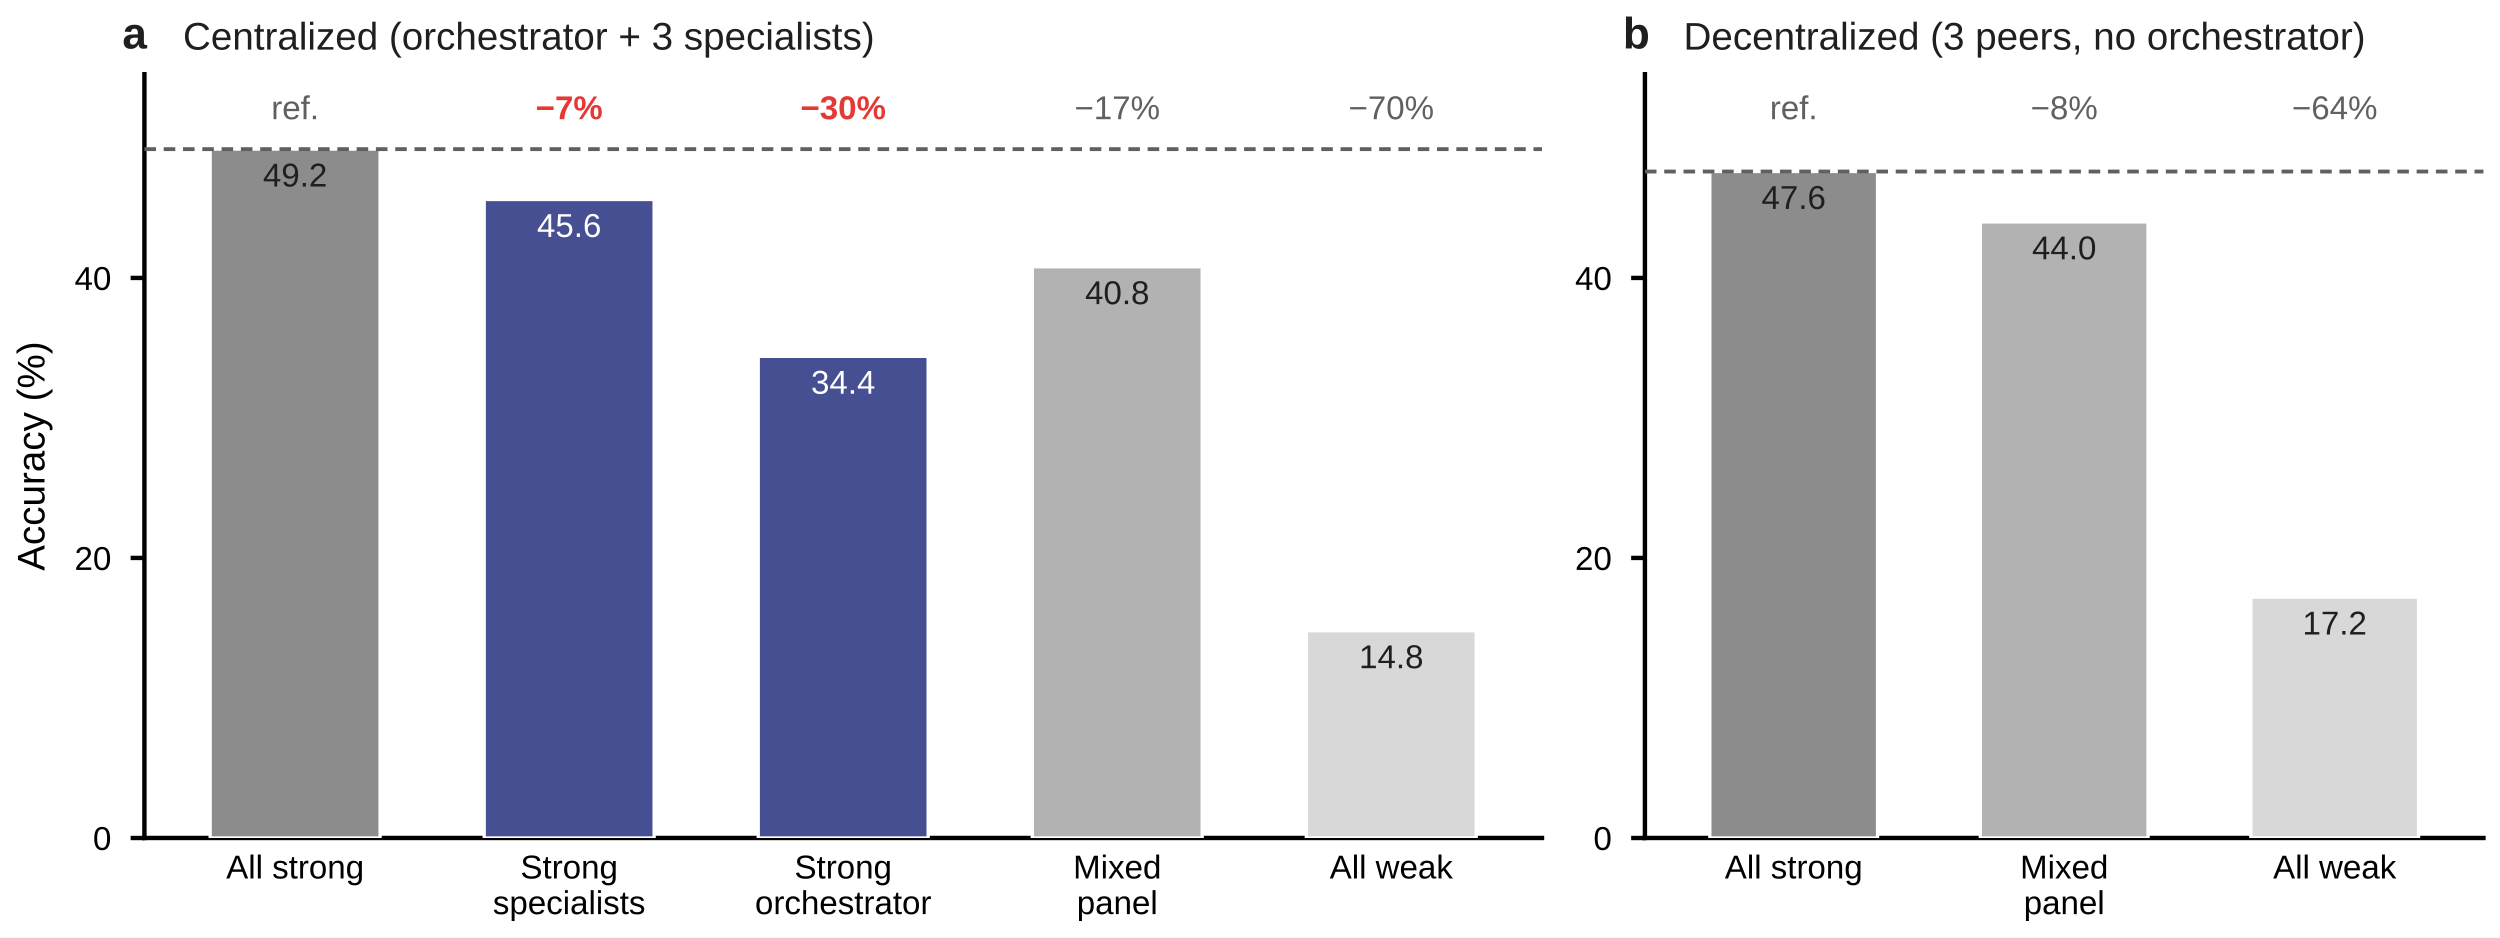
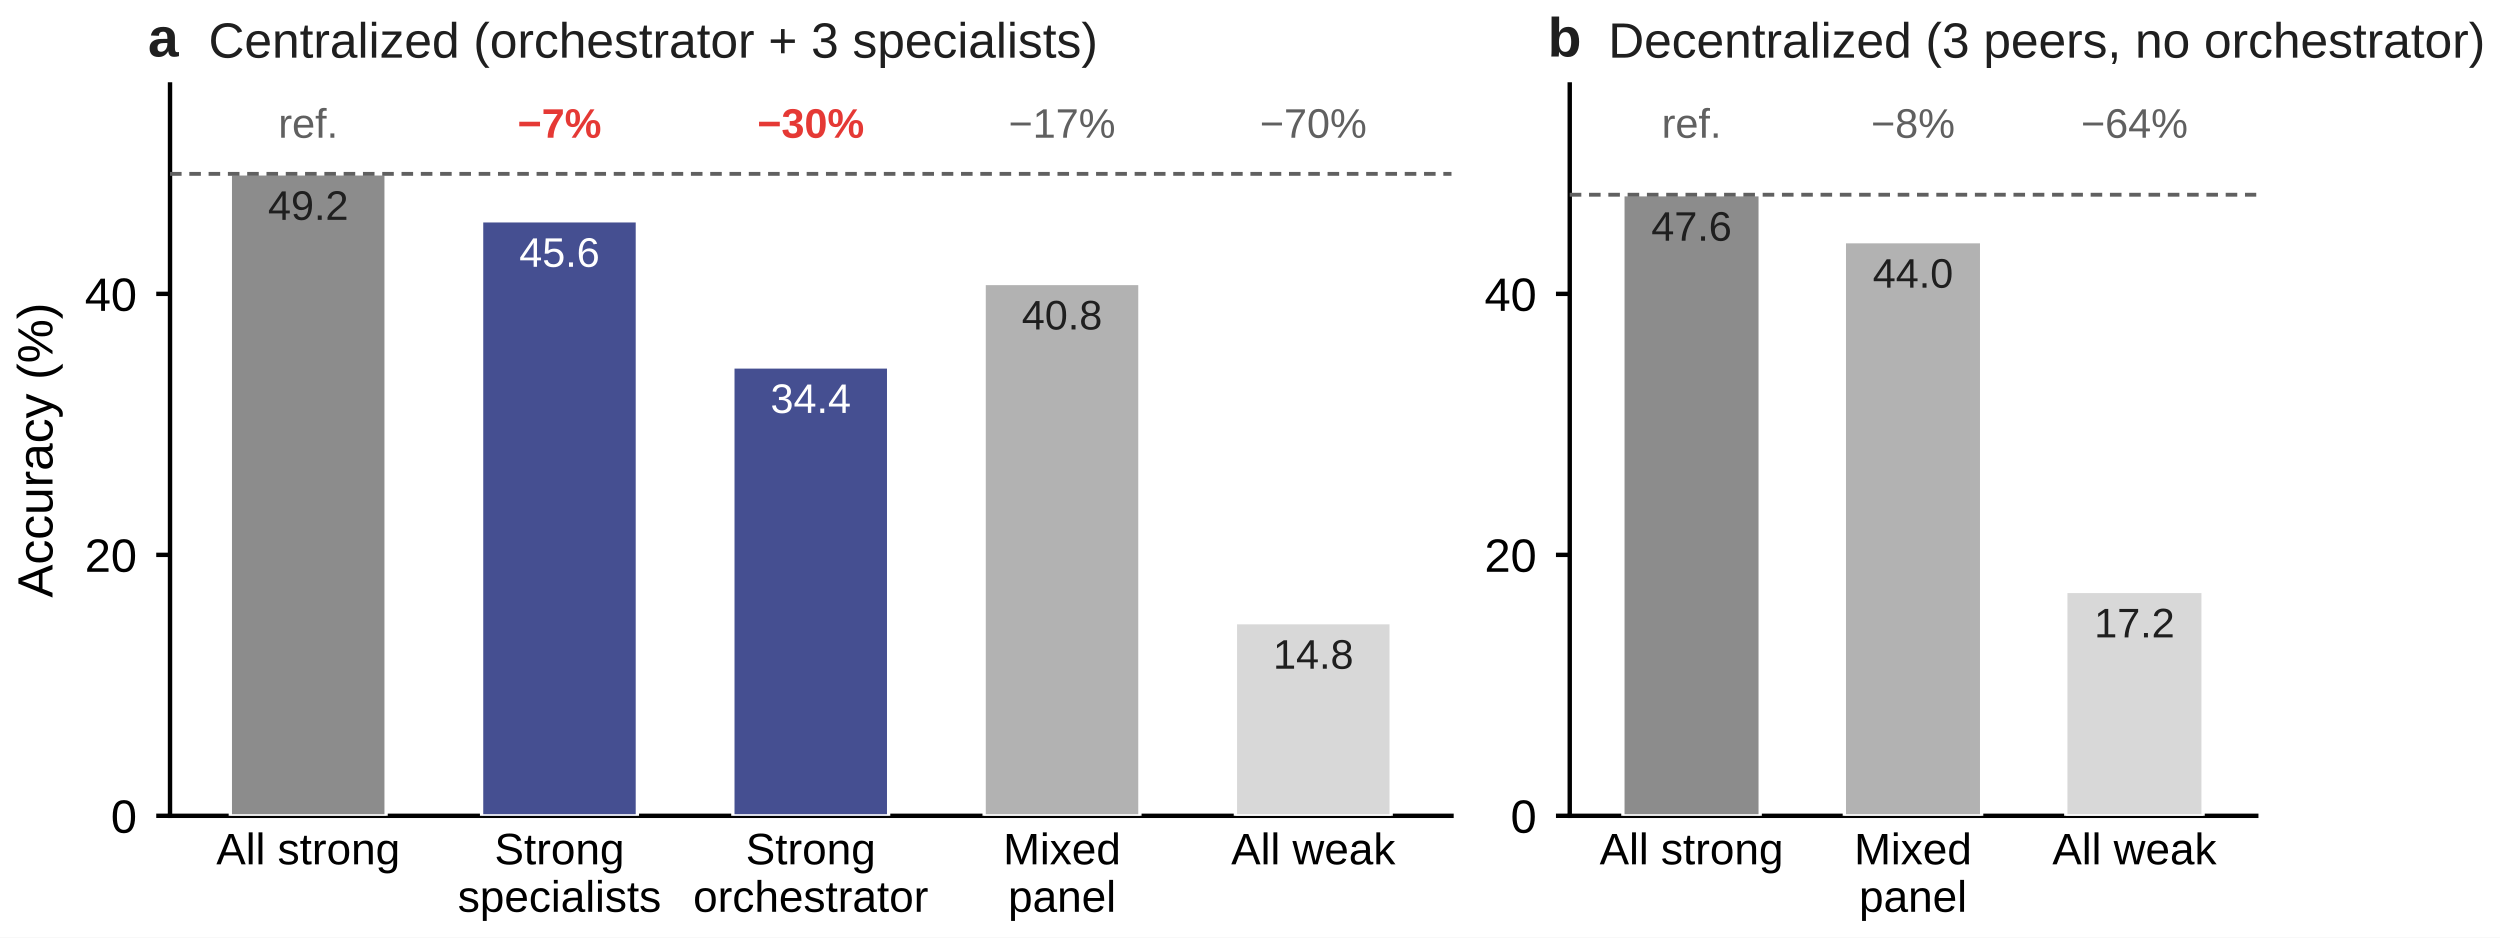
<svg xmlns="http://www.w3.org/2000/svg" xmlns:xlink="http://www.w3.org/1999/xlink" width="453.543pt" height="170.079pt" viewBox="0 0 453.543 170.079" version="1.1">
  <defs>
    <style type="text/css">*{stroke-linejoin: round; stroke-linecap: butt}</style>
  </defs>
  <g id="figure_1">
    <g id="patch_1">
      <path d="M 0 170.079  L 453.543 170.079  L 453.543 0  L 0 0  z " style="fill: #ffffff" />
    </g>
    <g id="axes_1">
      <g id="patch_2">
-         <path d="M 26.199 152.023  L 279.743 152.023  L 279.743 13.458  L 26.199 13.458  z " style="fill: #ffffff" />
+         <path d="M 30.844 148.004  L 263.324 148.004  L 263.324 15.322  L 30.844 15.322  z " style="fill: #ffffff" />
      </g>
      <g id="matplotlib.axis_1">
        <g id="xtick_1">
          <g id="line2d_1" />
          <g id="text_1">
-             <text style="font-size: 6px; font-family: 'Arial', 'Helvetica', 'Liberation Sans', 'DejaVu Sans', sans-serif; text-anchor: middle" x="53.542" y="159.371" transform="rotate(-0 53.54168 159.3707)">All strong</text>
+             <text style="font-size: 8px; font-family: 'Arial', 'Helvetica', 'Liberation Sans', 'DejaVu Sans', sans-serif; text-anchor: middle" x="55.915" y="156.802" transform="rotate(-0 55.91494 156.8015)">All strong</text>
          </g>
        </g>
        <g id="xtick_2">
          <g id="line2d_2" />
          <g id="text_2">
-             <text style="font-size: 6px; font-family: 'Arial', 'Helvetica', 'Liberation Sans', 'DejaVu Sans', sans-serif" transform="translate(94.41796 159.3707)">Strong</text>
-             <text style="font-size: 6px; font-family: 'Arial', 'Helvetica', 'Liberation Sans', 'DejaVu Sans', sans-serif" transform="translate(89.41827 165.8335)">specialists</text>
+             <text style="font-size: 8px; font-family: 'Arial', 'Helvetica', 'Liberation Sans', 'DejaVu Sans', sans-serif" transform="translate(89.71495 156.8015)">Strong</text>
+             <text style="font-size: 8px; font-family: 'Arial', 'Helvetica', 'Liberation Sans', 'DejaVu Sans', sans-serif" transform="translate(83.0487 165.4185)">specialists</text>
          </g>
        </g>
        <g id="xtick_3">
          <g id="line2d_3" />
          <g id="text_3">
-             <text style="font-size: 6px; font-family: 'Arial', 'Helvetica', 'Liberation Sans', 'DejaVu Sans', sans-serif" transform="translate(144.1325 159.3707)">Strong</text>
-             <text style="font-size: 6px; font-family: 'Arial', 'Helvetica', 'Liberation Sans', 'DejaVu Sans', sans-serif" transform="translate(136.9658 165.8335)">orchestrator</text>
+             <text style="font-size: 8px; font-family: 'Arial', 'Helvetica', 'Liberation Sans', 'DejaVu Sans', sans-serif" transform="translate(135.2993 156.8015)">Strong</text>
+             <text style="font-size: 8px; font-family: 'Arial', 'Helvetica', 'Liberation Sans', 'DejaVu Sans', sans-serif" transform="translate(125.7437 165.4185)">orchestrator</text>
          </g>
        </g>
        <g id="xtick_4">
          <g id="line2d_4" />
          <g id="text_4">
-             <text style="font-size: 6px; font-family: 'Arial', 'Helvetica', 'Liberation Sans', 'DejaVu Sans', sans-serif" transform="translate(194.6833 159.3707)">Mixed</text>
-             <text style="font-size: 6px; font-family: 'Arial', 'Helvetica', 'Liberation Sans', 'DejaVu Sans', sans-serif" transform="translate(195.3457 165.8335)">panel</text>
+             <text style="font-size: 8px; font-family: 'Arial', 'Helvetica', 'Liberation Sans', 'DejaVu Sans', sans-serif" transform="translate(181.9987 156.8015)">Mixed</text>
+             <text style="font-size: 8px; font-family: 'Arial', 'Helvetica', 'Liberation Sans', 'DejaVu Sans', sans-serif" transform="translate(182.8819 165.4185)">panel</text>
          </g>
        </g>
        <g id="xtick_5">
          <g id="line2d_5" />
          <g id="text_5">
-             <text style="font-size: 6px; font-family: 'Arial', 'Helvetica', 'Liberation Sans', 'DejaVu Sans', sans-serif; text-anchor: middle" x="252.4" y="159.371" transform="rotate(-0 252.3999 159.3707)">All weak</text>
+             <text style="font-size: 8px; font-family: 'Arial', 'Helvetica', 'Liberation Sans', 'DejaVu Sans', sans-serif; text-anchor: middle" x="238.252" y="156.802" transform="rotate(-0 238.2525 156.8015)">All weak</text>
          </g>
        </g>
      </g>
      <g id="matplotlib.axis_2">
        <g id="ytick_1">
          <g id="line2d_6">
            <defs>
-               <path id="m72c17e4bb9" d="M 0 0  L -2.5 0  " style="stroke: #000000; stroke-width: 0.8" />
+               <path id="m7fb19e2361" d="M 0 0  L -2.5 0  " style="stroke: #000000; stroke-width: 0.8" />
            </defs>
            <g>
-               <use xlink:href="#m72c17e4bb9" x="26.199" y="152.023" style="stroke: #000000; stroke-width: 0.8" />
+               <use xlink:href="#m7fb19e2361" x="30.844" y="148.004" style="stroke: #000000; stroke-width: 0.8" />
            </g>
          </g>
          <g id="text_6">
-             <text style="font-size: 6px; font-family: 'Arial', 'Helvetica', 'Liberation Sans', 'DejaVu Sans', sans-serif; text-anchor: end" x="20.199" y="154.197" transform="rotate(-0 20.19868 154.1967)">0</text>
+             <text style="font-size: 8.5px; font-family: 'Arial', 'Helvetica', 'Liberation Sans', 'DejaVu Sans', sans-serif; text-anchor: end" x="24.844" y="151.084" transform="rotate(-0 24.84352 151.0839)">0</text>
          </g>
        </g>
        <g id="ytick_2">
          <g id="line2d_7">
            <g>
-               <use xlink:href="#m72c17e4bb9" x="26.199" y="101.221" style="stroke: #000000; stroke-width: 0.8" />
+               <use xlink:href="#m7fb19e2361" x="30.844" y="100.66" style="stroke: #000000; stroke-width: 0.8" />
            </g>
          </g>
          <g id="text_7">
-             <text style="font-size: 6px; font-family: 'Arial', 'Helvetica', 'Liberation Sans', 'DejaVu Sans', sans-serif; text-anchor: end" x="20.199" y="103.395" transform="rotate(-0 20.19868 103.3953)">20</text>
+             <text style="font-size: 8.5px; font-family: 'Arial', 'Helvetica', 'Liberation Sans', 'DejaVu Sans', sans-serif; text-anchor: end" x="24.844" y="103.74" transform="rotate(-0 24.84352 103.7404)">20</text>
          </g>
        </g>
        <g id="ytick_3">
          <g id="line2d_8">
            <g>
-               <use xlink:href="#m72c17e4bb9" x="26.199" y="50.42" style="stroke: #000000; stroke-width: 0.8" />
+               <use xlink:href="#m7fb19e2361" x="30.844" y="53.317" style="stroke: #000000; stroke-width: 0.8" />
            </g>
          </g>
          <g id="text_8">
-             <text style="font-size: 6px; font-family: 'Arial', 'Helvetica', 'Liberation Sans', 'DejaVu Sans', sans-serif; text-anchor: end" x="20.199" y="52.594" transform="rotate(-0 20.19868 52.59389)">40</text>
+             <text style="font-size: 8.5px; font-family: 'Arial', 'Helvetica', 'Liberation Sans', 'DejaVu Sans', sans-serif; text-anchor: end" x="24.844" y="56.397" transform="rotate(-0 24.84352 56.3968)">40</text>
          </g>
        </g>
        <g id="text_9">
-           <text style="font-size: 7px; font-family: 'Arial', 'Helvetica', 'Liberation Sans', 'DejaVu Sans', sans-serif; text-anchor: middle" x="8.073" y="82.74" transform="rotate(-90 8.073053 82.74018)">Accuracy (%)</text>
+           <text style="font-size: 9px; font-family: 'Arial', 'Helvetica', 'Liberation Sans', 'DejaVu Sans', sans-serif; text-anchor: middle" x="9.522" y="81.663" transform="rotate(-90 9.522428 81.66306)">Accuracy (%)</text>
        </g>
      </g>
      <g id="patch_3">
-         <path d="M 26.199 152.023  L 26.199 13.458  " style="fill: none; stroke: #000000; stroke-width: 0.8; stroke-linejoin: miter; stroke-linecap: square" />
+         <path d="M 30.844 148.004  L 30.844 15.322  " style="fill: none; stroke: #000000; stroke-width: 0.8; stroke-linejoin: miter; stroke-linecap: square" />
      </g>
      <g id="patch_4">
-         <path d="M 26.199 152.023  L 279.743 152.023  " style="fill: none; stroke: #000000; stroke-width: 0.8; stroke-linejoin: miter; stroke-linecap: square" />
+         <path d="M 30.844 148.004  L 263.324 148.004  " style="fill: none; stroke: #000000; stroke-width: 0.8; stroke-linejoin: miter; stroke-linecap: square" />
      </g>
      <g id="patch_5">
-         <path d="M 38.13 152.023  L 68.953 152.023  L 68.953 27.051  L 38.13 27.051  z " clip-path="url(#pe39ea287c5)" style="fill: #8c8c8c; stroke: #ffffff; stroke-width: 0.6; stroke-linejoin: miter" />
+         <path d="M 41.784 148.004  L 70.046 148.004  L 70.046 31.539  L 41.784 31.539  z " clip-path="url(#p5b04ecde52)" style="fill: #8c8c8c; stroke: #ffffff; stroke-width: 0.6; stroke-linejoin: miter" />
      </g>
      <g id="patch_6">
-         <path d="M 87.845 152.023  L 118.668 152.023  L 118.668 36.195  L 87.845 36.195  z " clip-path="url(#pe39ea287c5)" style="fill: #454f91; stroke: #ffffff; stroke-width: 0.6; stroke-linejoin: miter" />
+         <path d="M 87.368 148.004  L 115.63 148.004  L 115.63 40.061  L 87.368 40.061  z " clip-path="url(#p5b04ecde52)" style="fill: #454f91; stroke: #ffffff; stroke-width: 0.6; stroke-linejoin: miter" />
      </g>
      <g id="patch_7">
-         <path d="M 137.559 152.023  L 168.382 152.023  L 168.382 64.644  L 137.559 64.644  z " clip-path="url(#pe39ea287c5)" style="fill: #454f91; stroke: #ffffff; stroke-width: 0.6; stroke-linejoin: miter" />
+         <path d="M 132.953 148.004  L 161.215 148.004  L 161.215 66.573  L 132.953 66.573  z " clip-path="url(#p5b04ecde52)" style="fill: #454f91; stroke: #ffffff; stroke-width: 0.6; stroke-linejoin: miter" />
      </g>
      <g id="patch_8">
-         <path d="M 187.274 152.023  L 218.097 152.023  L 218.097 48.388  L 187.274 48.388  z " clip-path="url(#pe39ea287c5)" style="fill: #b2b2b2; stroke: #ffffff; stroke-width: 0.6; stroke-linejoin: miter" />
+         <path d="M 178.537 148.004  L 206.799 148.004  L 206.799 51.423  L 178.537 51.423  z " clip-path="url(#p5b04ecde52)" style="fill: #b2b2b2; stroke: #ffffff; stroke-width: 0.6; stroke-linejoin: miter" />
      </g>
      <g id="patch_9">
-         <path d="M 236.988 152.023  L 267.811 152.023  L 267.811 114.43  L 236.988 114.43  z " clip-path="url(#pe39ea287c5)" style="fill: #d8d8d8; stroke: #ffffff; stroke-width: 0.6; stroke-linejoin: miter" />
+         <path d="M 224.121 148.004  L 252.384 148.004  L 252.384 112.97  L 224.121 112.97  z " clip-path="url(#p5b04ecde52)" style="fill: #d8d8d8; stroke: #ffffff; stroke-width: 0.6; stroke-linejoin: miter" />
      </g>
      <g id="text_10">
-         <text style="font-size: 6px; font-family: 'Arial', 'Helvetica', 'Liberation Sans', 'DejaVu Sans', sans-serif; text-anchor: middle; fill: #606060" x="53.542" y="21.624" transform="rotate(-0 53.54168 21.62359)">ref.</text>
+         <text style="font-size: 7.5px; font-family: 'Arial', 'Helvetica', 'Liberation Sans', 'DejaVu Sans', sans-serif; text-anchor: middle; fill: #606060" x="55.915" y="24.993" transform="rotate(-0 55.91494 24.99283)">ref.</text>
      </g>
      <g id="text_11">
-         <text style="font-weight: 700; font-size: 6px; font-family: 'Arial', 'Helvetica', 'Liberation Sans', 'DejaVu Sans', sans-serif; text-anchor: middle; fill: #e53935" x="103.256" y="21.624" transform="rotate(-0 103.2562 21.62359)">−7%</text>
+         <text style="font-weight: 700; font-size: 7.5px; font-family: 'Arial', 'Helvetica', 'Liberation Sans', 'DejaVu Sans', sans-serif; text-anchor: middle; fill: #e53935" x="101.499" y="24.993" transform="rotate(-0 101.4993 24.99283)">−7%</text>
      </g>
      <g id="text_12">
-         <text style="font-weight: 700; font-size: 6px; font-family: 'Arial', 'Helvetica', 'Liberation Sans', 'DejaVu Sans', sans-serif; text-anchor: middle; fill: #e53935" x="152.971" y="21.624" transform="rotate(-0 152.9708 21.62359)">−30%</text>
+         <text style="font-weight: 700; font-size: 7.5px; font-family: 'Arial', 'Helvetica', 'Liberation Sans', 'DejaVu Sans', sans-serif; text-anchor: middle; fill: #e53935" x="147.084" y="24.993" transform="rotate(-0 147.0837 24.99283)">−30%</text>
      </g>
      <g id="text_13">
-         <text style="font-size: 6px; font-family: 'Arial', 'Helvetica', 'Liberation Sans', 'DejaVu Sans', sans-serif; text-anchor: middle; fill: #606060" x="202.685" y="21.624" transform="rotate(-0 202.6854 21.62359)">−17%</text>
+         <text style="font-size: 7.5px; font-family: 'Arial', 'Helvetica', 'Liberation Sans', 'DejaVu Sans', sans-serif; text-anchor: middle; fill: #606060" x="192.668" y="24.993" transform="rotate(-0 192.6681 24.99283)">−17%</text>
      </g>
      <g id="text_14">
-         <text style="font-size: 6px; font-family: 'Arial', 'Helvetica', 'Liberation Sans', 'DejaVu Sans', sans-serif; text-anchor: middle; fill: #606060" x="252.4" y="21.624" transform="rotate(-0 252.3999 21.62359)">−70%</text>
+         <text style="font-size: 7.5px; font-family: 'Arial', 'Helvetica', 'Liberation Sans', 'DejaVu Sans', sans-serif; text-anchor: middle; fill: #606060" x="238.252" y="24.993" transform="rotate(-0 238.2525 24.99283)">−70%</text>
      </g>
      <g id="text_15">
-         <text style="font-size: 7px; font-family: 'Arial', 'Helvetica', 'Liberation Sans', 'DejaVu Sans', sans-serif; text-anchor: start; fill: #1f1f1f" x="33.199" y="9.005" transform="rotate(-0 33.19868 9.00524)">Centralized (orchestrator + 3 specialists)</text>
+         <text style="font-size: 9px; font-family: 'Arial', 'Helvetica', 'Liberation Sans', 'DejaVu Sans', sans-serif; text-anchor: start; fill: #1f1f1f" x="37.844" y="10.455" transform="rotate(-0 37.84352 10.45462)">Centralized (orchestrator + 3 specialists)</text>
      </g>
      <g id="text_16">
-         <text style="font-weight: 700; font-size: 8px; font-family: 'Arial', 'Helvetica', 'Liberation Sans', 'DejaVu Sans', sans-serif; text-anchor: start; fill: #1f1f1f" x="22.199" y="8.798" transform="rotate(-0 22.19868 8.79774)">a</text>
+         <text style="font-weight: 700; font-size: 10px; font-family: 'Arial', 'Helvetica', 'Liberation Sans', 'DejaVu Sans', sans-serif; text-anchor: start; fill: #1f1f1f" x="26.844" y="10.247" transform="rotate(-0 26.84352 10.24712)">a</text>
      </g>
      <g id="line2d_9">
-         <path d="M 26.199 27.051  L 279.743 27.051  " clip-path="url(#pe39ea287c5)" style="fill: none; stroke-dasharray: 2.1,1.4; stroke-dashoffset: 0; stroke: #606060; stroke-width: 0.7" />
+         <path d="M 30.844 31.539  L 263.324 31.539  " clip-path="url(#p5b04ecde52)" style="fill: none; stroke-dasharray: 2.1,1.4; stroke-dashoffset: 0; stroke: #606060; stroke-width: 0.7" />
      </g>
      <g id="text_17">
-         <text style="font-size: 6px; font-family: 'Arial', 'Helvetica', 'Liberation Sans', 'DejaVu Sans', sans-serif; text-anchor: middle; fill: #1f1f1f" x="53.542" y="33.839" transform="rotate(-0 53.54168 33.83916)">49.2</text>
+         <text style="font-size: 7.5px; font-family: 'Arial', 'Helvetica', 'Liberation Sans', 'DejaVu Sans', sans-serif; text-anchor: middle; fill: #1f1f1f" x="55.915" y="39.885" transform="rotate(-0 55.91494 39.88469)">49.2</text>
      </g>
      <g id="text_18">
-         <text style="font-size: 6px; font-family: 'Arial', 'Helvetica', 'Liberation Sans', 'DejaVu Sans', sans-serif; text-anchor: middle; fill: #ffffff" x="103.256" y="42.983" transform="rotate(-0 103.2562 42.98341)">45.6</text>
+         <text style="font-size: 7.5px; font-family: 'Arial', 'Helvetica', 'Liberation Sans', 'DejaVu Sans', sans-serif; text-anchor: middle; fill: #ffffff" x="101.499" y="48.407" transform="rotate(-0 101.4993 48.40653)">45.6</text>
      </g>
      <g id="text_19">
-         <text style="font-size: 6px; font-family: 'Arial', 'Helvetica', 'Liberation Sans', 'DejaVu Sans', sans-serif; text-anchor: middle; fill: #ffffff" x="152.971" y="71.432" transform="rotate(-0 152.9708 71.43219)">34.4</text>
+         <text style="font-size: 7.5px; font-family: 'Arial', 'Helvetica', 'Liberation Sans', 'DejaVu Sans', sans-serif; text-anchor: middle; fill: #ffffff" x="147.084" y="74.919" transform="rotate(-0 147.0837 74.91892)">34.4</text>
      </g>
      <g id="text_20">
-         <text style="font-size: 6px; font-family: 'Arial', 'Helvetica', 'Liberation Sans', 'DejaVu Sans', sans-serif; text-anchor: middle; fill: #1f1f1f" x="202.685" y="55.176" transform="rotate(-0 202.6854 55.17575)">40.8</text>
+         <text style="font-size: 7.5px; font-family: 'Arial', 'Helvetica', 'Liberation Sans', 'DejaVu Sans', sans-serif; text-anchor: middle; fill: #1f1f1f" x="192.668" y="59.769" transform="rotate(-0 192.6681 59.76898)">40.8</text>
      </g>
      <g id="text_21">
-         <text style="font-size: 6px; font-family: 'Arial', 'Helvetica', 'Liberation Sans', 'DejaVu Sans', sans-serif; text-anchor: middle; fill: #1f1f1f" x="252.4" y="121.218" transform="rotate(-0 252.3999 121.2176)">14.8</text>
+         <text style="font-size: 7.5px; font-family: 'Arial', 'Helvetica', 'Liberation Sans', 'DejaVu Sans', sans-serif; text-anchor: middle; fill: #1f1f1f" x="238.252" y="121.316" transform="rotate(-0 238.2525 121.3156)">14.8</text>
      </g>
    </g>
    <g id="axes_2">
      <g id="patch_10">
-         <path d="M 298.417 152.023  L 450.543 152.023  L 450.543 13.458  L 298.417 13.458  z " style="fill: #ffffff" />
+         <path d="M 284.778 148.004  L 409.321 148.004  L 409.321 15.322  L 284.778 15.322  z " style="fill: #ffffff" />
      </g>
      <g id="matplotlib.axis_3">
        <g id="xtick_6">
          <g id="line2d_10" />
          <g id="text_22">
-             <text style="font-size: 6px; font-family: 'Arial', 'Helvetica', 'Liberation Sans', 'DejaVu Sans', sans-serif; text-anchor: middle" x="325.407" y="159.371" transform="rotate(-0 325.4067 159.3707)">All strong</text>
+             <text style="font-size: 8px; font-family: 'Arial', 'Helvetica', 'Liberation Sans', 'DejaVu Sans', sans-serif; text-anchor: middle" x="306.874" y="156.802" transform="rotate(-0 306.8743 156.8015)">All strong</text>
          </g>
        </g>
        <g id="xtick_7">
          <g id="line2d_11" />
          <g id="text_23">
-             <text style="font-size: 6px; font-family: 'Arial', 'Helvetica', 'Liberation Sans', 'DejaVu Sans', sans-serif" transform="translate(366.4778 159.3707)">Mixed</text>
-             <text style="font-size: 6px; font-family: 'Arial', 'Helvetica', 'Liberation Sans', 'DejaVu Sans', sans-serif" transform="translate(367.1401 165.8335)">panel</text>
+             <text style="font-size: 8px; font-family: 'Arial', 'Helvetica', 'Liberation Sans', 'DejaVu Sans', sans-serif" transform="translate(336.3801 156.8015)">Mixed</text>
+             <text style="font-size: 8px; font-family: 'Arial', 'Helvetica', 'Liberation Sans', 'DejaVu Sans', sans-serif" transform="translate(337.2633 165.4185)">panel</text>
          </g>
        </g>
        <g id="xtick_8">
          <g id="line2d_12" />
          <g id="text_24">
-             <text style="font-size: 6px; font-family: 'Arial', 'Helvetica', 'Liberation Sans', 'DejaVu Sans', sans-serif; text-anchor: middle" x="423.553" y="159.371" transform="rotate(-0 423.5529 159.3707)">All weak</text>
+             <text style="font-size: 8px; font-family: 'Arial', 'Helvetica', 'Liberation Sans', 'DejaVu Sans', sans-serif; text-anchor: middle" x="387.225" y="156.802" transform="rotate(-0 387.2247 156.8015)">All weak</text>
          </g>
        </g>
      </g>
      <g id="matplotlib.axis_4">
        <g id="ytick_4">
          <g id="line2d_13">
            <g>
-               <use xlink:href="#m72c17e4bb9" x="298.417" y="152.023" style="stroke: #000000; stroke-width: 0.8" />
+               <use xlink:href="#m7fb19e2361" x="284.778" y="148.004" style="stroke: #000000; stroke-width: 0.8" />
            </g>
          </g>
          <g id="text_25">
-             <text style="font-size: 6px; font-family: 'Arial', 'Helvetica', 'Liberation Sans', 'DejaVu Sans', sans-serif; text-anchor: end" x="292.417" y="154.197" transform="rotate(-0 292.4165 154.1967)">0</text>
+             <text style="font-size: 8.5px; font-family: 'Arial', 'Helvetica', 'Liberation Sans', 'DejaVu Sans', sans-serif; text-anchor: end" x="278.778" y="151.084" transform="rotate(-0 278.778 151.0839)">0</text>
          </g>
        </g>
        <g id="ytick_5">
          <g id="line2d_14">
            <g>
-               <use xlink:href="#m72c17e4bb9" x="298.417" y="101.221" style="stroke: #000000; stroke-width: 0.8" />
+               <use xlink:href="#m7fb19e2361" x="284.778" y="100.66" style="stroke: #000000; stroke-width: 0.8" />
            </g>
          </g>
          <g id="text_26">
-             <text style="font-size: 6px; font-family: 'Arial', 'Helvetica', 'Liberation Sans', 'DejaVu Sans', sans-serif; text-anchor: end" x="292.417" y="103.395" transform="rotate(-0 292.4165 103.3953)">20</text>
+             <text style="font-size: 8.5px; font-family: 'Arial', 'Helvetica', 'Liberation Sans', 'DejaVu Sans', sans-serif; text-anchor: end" x="278.778" y="103.74" transform="rotate(-0 278.778 103.7404)">20</text>
          </g>
        </g>
        <g id="ytick_6">
          <g id="line2d_15">
            <g>
-               <use xlink:href="#m72c17e4bb9" x="298.417" y="50.42" style="stroke: #000000; stroke-width: 0.8" />
+               <use xlink:href="#m7fb19e2361" x="284.778" y="53.317" style="stroke: #000000; stroke-width: 0.8" />
            </g>
          </g>
          <g id="text_27">
-             <text style="font-size: 6px; font-family: 'Arial', 'Helvetica', 'Liberation Sans', 'DejaVu Sans', sans-serif; text-anchor: end" x="292.417" y="52.594" transform="rotate(-0 292.4165 52.59389)">40</text>
+             <text style="font-size: 8.5px; font-family: 'Arial', 'Helvetica', 'Liberation Sans', 'DejaVu Sans', sans-serif; text-anchor: end" x="278.778" y="56.397" transform="rotate(-0 278.778 56.3968)">40</text>
          </g>
        </g>
      </g>
      <g id="patch_11">
-         <path d="M 298.417 152.023  L 298.417 13.458  " style="fill: none; stroke: #000000; stroke-width: 0.8; stroke-linejoin: miter; stroke-linecap: square" />
+         <path d="M 284.778 148.004  L 284.778 15.322  " style="fill: none; stroke: #000000; stroke-width: 0.8; stroke-linejoin: miter; stroke-linecap: square" />
      </g>
      <g id="patch_12">
-         <path d="M 298.417 152.023  L 450.543 152.023  " style="fill: none; stroke: #000000; stroke-width: 0.8; stroke-linejoin: miter; stroke-linecap: square" />
+         <path d="M 284.778 148.004  L 409.321 148.004  " style="fill: none; stroke: #000000; stroke-width: 0.8; stroke-linejoin: miter; stroke-linecap: square" />
      </g>
      <g id="patch_13">
-         <path d="M 310.194 152.023  L 340.619 152.023  L 340.619 31.115  L 310.194 31.115  z " clip-path="url(#pddd0bd2577)" style="fill: #8c8c8c; stroke: #ffffff; stroke-width: 0.6; stroke-linejoin: miter" />
+         <path d="M 294.42 148.004  L 319.329 148.004  L 319.329 35.326  L 294.42 35.326  z " clip-path="url(#pf9bcc0f743)" style="fill: #8c8c8c; stroke: #ffffff; stroke-width: 0.6; stroke-linejoin: miter" />
      </g>
      <g id="patch_14">
-         <path d="M 359.267 152.023  L 389.692 152.023  L 389.692 40.26  L 359.267 40.26  z " clip-path="url(#pddd0bd2577)" style="fill: #b2b2b2; stroke: #ffffff; stroke-width: 0.6; stroke-linejoin: miter" />
+         <path d="M 334.595 148.004  L 359.504 148.004  L 359.504 43.848  L 334.595 43.848  z " clip-path="url(#pf9bcc0f743)" style="fill: #b2b2b2; stroke: #ffffff; stroke-width: 0.6; stroke-linejoin: miter" />
      </g>
      <g id="patch_15">
-         <path d="M 408.34 152.023  L 438.766 152.023  L 438.766 108.333  L 408.34 108.333  z " clip-path="url(#pddd0bd2577)" style="fill: #d8d8d8; stroke: #ffffff; stroke-width: 0.6; stroke-linejoin: miter" />
+         <path d="M 374.77 148.004  L 399.679 148.004  L 399.679 107.289  L 374.77 107.289  z " clip-path="url(#pf9bcc0f743)" style="fill: #d8d8d8; stroke: #ffffff; stroke-width: 0.6; stroke-linejoin: miter" />
      </g>
      <g id="text_28">
-         <text style="font-size: 6px; font-family: 'Arial', 'Helvetica', 'Liberation Sans', 'DejaVu Sans', sans-serif; text-anchor: middle; fill: #606060" x="325.407" y="21.624" transform="rotate(-0 325.4067 21.62359)">ref.</text>
+         <text style="font-size: 7.5px; font-family: 'Arial', 'Helvetica', 'Liberation Sans', 'DejaVu Sans', sans-serif; text-anchor: middle; fill: #606060" x="306.874" y="24.993" transform="rotate(-0 306.8743 24.99283)">ref.</text>
      </g>
      <g id="text_29">
-         <text style="font-size: 6px; font-family: 'Arial', 'Helvetica', 'Liberation Sans', 'DejaVu Sans', sans-serif; text-anchor: middle; fill: #606060" x="374.48" y="21.624" transform="rotate(-0 374.4798 21.62359)">−8%</text>
+         <text style="font-size: 7.5px; font-family: 'Arial', 'Helvetica', 'Liberation Sans', 'DejaVu Sans', sans-serif; text-anchor: middle; fill: #606060" x="347.05" y="24.993" transform="rotate(-0 347.0495 24.99283)">−8%</text>
      </g>
      <g id="text_30">
-         <text style="font-size: 6px; font-family: 'Arial', 'Helvetica', 'Liberation Sans', 'DejaVu Sans', sans-serif; text-anchor: middle; fill: #606060" x="423.553" y="21.624" transform="rotate(-0 423.5529 21.62359)">−64%</text>
+         <text style="font-size: 7.5px; font-family: 'Arial', 'Helvetica', 'Liberation Sans', 'DejaVu Sans', sans-serif; text-anchor: middle; fill: #606060" x="387.225" y="24.993" transform="rotate(-0 387.2247 24.99283)">−64%</text>
      </g>
      <g id="text_31">
-         <text style="font-size: 7px; font-family: 'Arial', 'Helvetica', 'Liberation Sans', 'DejaVu Sans', sans-serif; text-anchor: start; fill: #1f1f1f" x="305.417" y="9.005" transform="rotate(-0 305.4165 9.00524)">Decentralized (3 peers, no orchestrator)</text>
+         <text style="font-size: 9px; font-family: 'Arial', 'Helvetica', 'Liberation Sans', 'DejaVu Sans', sans-serif; text-anchor: start; fill: #1f1f1f" x="291.778" y="10.455" transform="rotate(-0 291.778 10.45462)">Decentralized (3 peers, no orchestrator)</text>
      </g>
      <g id="text_32">
-         <text style="font-weight: 700; font-size: 8px; font-family: 'Arial', 'Helvetica', 'Liberation Sans', 'DejaVu Sans', sans-serif; text-anchor: start; fill: #1f1f1f" x="294.417" y="8.798" transform="rotate(-0 294.4165 8.79774)">b</text>
+         <text style="font-weight: 700; font-size: 10px; font-family: 'Arial', 'Helvetica', 'Liberation Sans', 'DejaVu Sans', sans-serif; text-anchor: start; fill: #1f1f1f" x="280.778" y="10.247" transform="rotate(-0 280.778 10.24712)">b</text>
      </g>
      <g id="line2d_16">
-         <path d="M 298.417 31.115  L 450.543 31.115  " clip-path="url(#pddd0bd2577)" style="fill: none; stroke-dasharray: 2.1,1.4; stroke-dashoffset: 0; stroke: #606060; stroke-width: 0.7" />
+         <path d="M 284.778 35.326  L 409.321 35.326  " clip-path="url(#pf9bcc0f743)" style="fill: none; stroke-dasharray: 2.1,1.4; stroke-dashoffset: 0; stroke: #606060; stroke-width: 0.7" />
      </g>
      <g id="text_33">
-         <text style="font-size: 6px; font-family: 'Arial', 'Helvetica', 'Liberation Sans', 'DejaVu Sans', sans-serif; text-anchor: middle; fill: #1f1f1f" x="325.407" y="37.903" transform="rotate(-0 325.4067 37.90327)">47.6</text>
+         <text style="font-size: 7.5px; font-family: 'Arial', 'Helvetica', 'Liberation Sans', 'DejaVu Sans', sans-serif; text-anchor: middle; fill: #1f1f1f" x="306.874" y="43.672" transform="rotate(-0 306.8743 43.67217)">47.6</text>
      </g>
      <g id="text_34">
-         <text style="font-size: 6px; font-family: 'Arial', 'Helvetica', 'Liberation Sans', 'DejaVu Sans', sans-serif; text-anchor: middle; fill: #1f1f1f" x="374.48" y="47.048" transform="rotate(-0 374.4798 47.04752)">44.0</text>
+         <text style="font-size: 7.5px; font-family: 'Arial', 'Helvetica', 'Liberation Sans', 'DejaVu Sans', sans-serif; text-anchor: middle; fill: #1f1f1f" x="347.05" y="52.194" transform="rotate(-0 347.0495 52.19401)">44.0</text>
      </g>
      <g id="text_35">
-         <text style="font-size: 6px; font-family: 'Arial', 'Helvetica', 'Liberation Sans', 'DejaVu Sans', sans-serif; text-anchor: middle; fill: #1f1f1f" x="423.553" y="115.121" transform="rotate(-0 423.5529 115.1214)">17.2</text>
+         <text style="font-size: 7.5px; font-family: 'Arial', 'Helvetica', 'Liberation Sans', 'DejaVu Sans', sans-serif; text-anchor: middle; fill: #1f1f1f" x="387.225" y="115.634" transform="rotate(-0 387.2247 115.6344)">17.2</text>
      </g>
    </g>
  </g>
  <defs>
-     <clipPath id="pe39ea287c5">
-       <rect x="26.199" y="13.458" width="253.544" height="138.565" />
+     <clipPath id="p5b04ecde52">
+       <rect x="30.844" y="15.322" width="232.48" height="132.682" />
    </clipPath>
-     <clipPath id="pddd0bd2577">
-       <rect x="298.417" y="13.458" width="152.127" height="138.565" />
+     <clipPath id="pf9bcc0f743">
+       <rect x="284.778" y="15.322" width="124.543" height="132.682" />
    </clipPath>
  </defs>
</svg>
